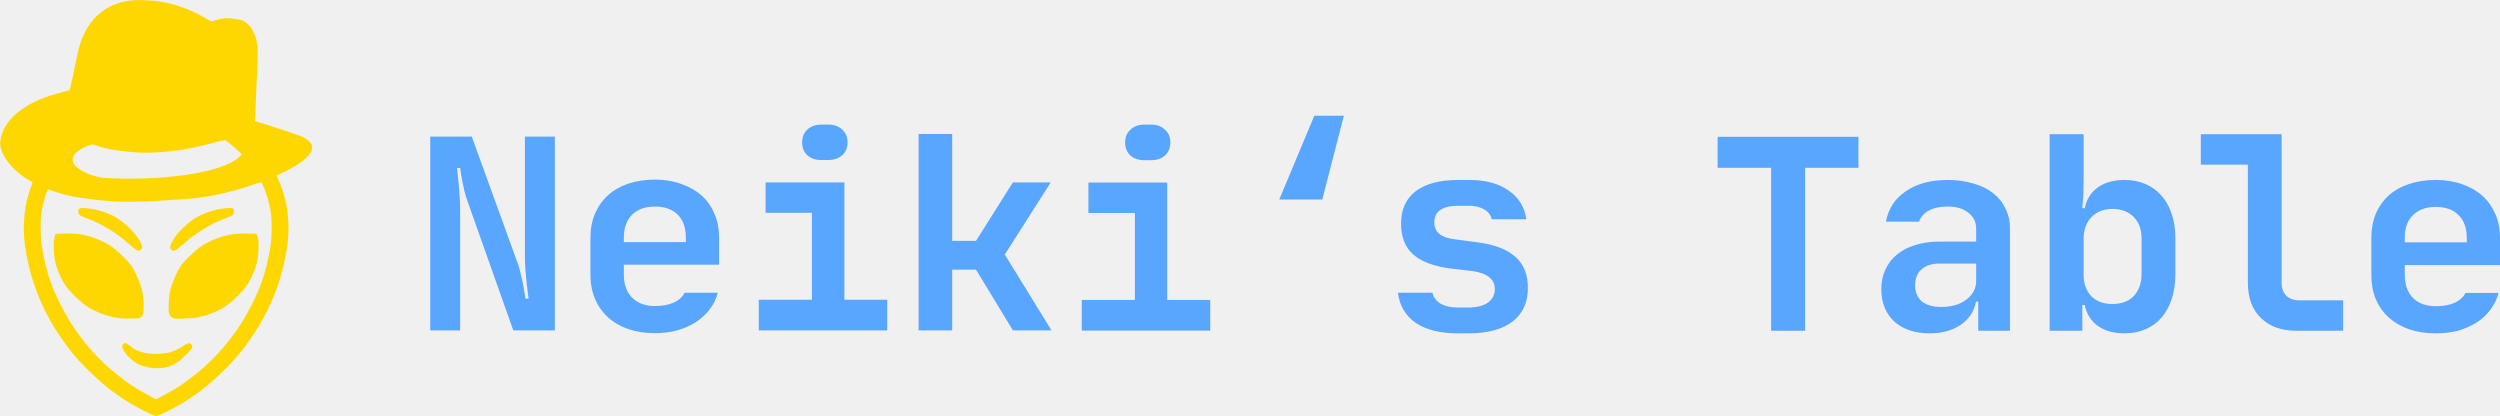
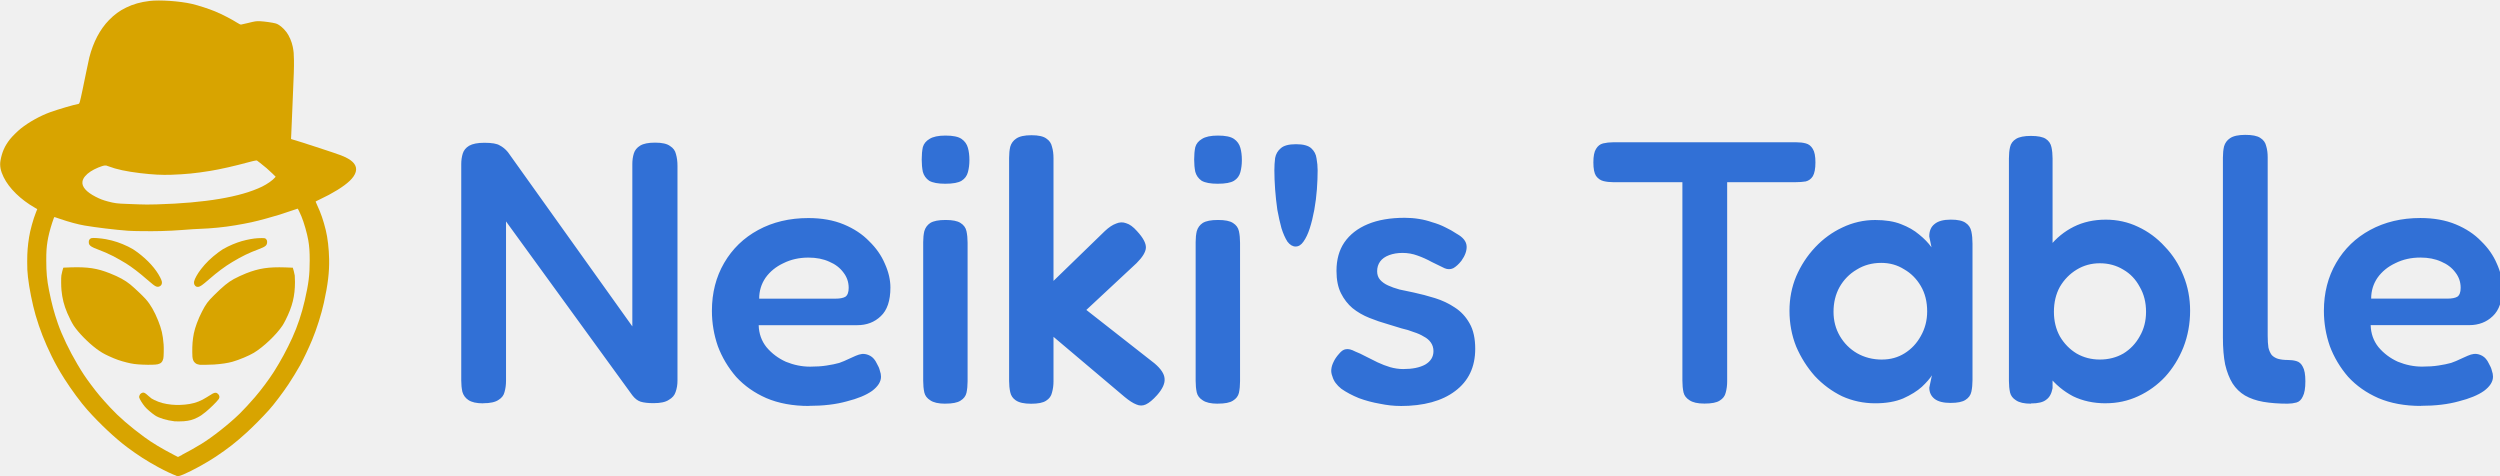
- <svg xmlns="http://www.w3.org/2000/svg" viewBox="0 0 800 133.1">
-   <path fill="gold" d="M49.632 133.05c-1.262-.314-6.354-2.937-9.15-4.713-1.584-1.006-3.968-2.67-5.32-3.71-2.726-2.1-6.277-5.377-9.273-8.558-1.863-1.978-2.562-2.807-4.147-4.915-3.91-5.202-6.493-9.602-8.944-15.23-1.305-2.998-2.635-6.938-3.391-10.048-.693-2.852-1.31-6.245-1.564-8.611-.394-3.666-.27-7.432.372-11.286.314-1.885 1.194-4.972 1.949-6.837.177-.44.297-.804.267-.814-.101-.033-1.366-.77-1.873-1.092C3.235 53.867-.405 48.678.103 45.18c.305-2.107.902-3.695 2.021-5.376 1.813-2.724 4.895-5.218 8.887-7.19 2.084-1.03 3.675-1.62 7.194-2.664 1.326-.393 3.575-.977 3.765-.977.327 0 .439-.364 1.18-3.828.339-1.584.806-3.847 1.306-6.325.471-2.339.77-3.549 1.189-4.81C28.389 5.733 34.05.976 42.154.137c1.21-.125 2.462-.153 3.932-.088 3.842.172 6.436.546 9.301 1.34 1.327.369 3.518 1.108 4.626 1.562 2.03.83 4.561 2.12 6.4 3.258.794.492 1.11.611 1.445.544.114-.023.818-.198 1.564-.39 2.024-.519 2.132-.537 3.11-.535.88.002 1.183.03 2.981.288 1.727.246 2.094.357 2.857.866.575.383 1.451 1.24 1.967 1.924.644.852 1.428 2.6 1.682 3.747.128.578.304 1.774.373 2.525.067.74.067 2.713-.001 4.837-.045 1.41-.58 14.025-.744 17.538-.03.641-.036 1.181-.013 1.2.022.019.351.123.731.232 2.293.657 12.392 3.973 13.608 4.468 1.335.543 2.21 1.058 2.893 1.704 1.23 1.163 1.342 2.43.349 3.945-.594.905-2.105 2.273-3.64 3.295-1.57 1.045-3.966 2.347-6.336 3.444l-.78.36.124.273.443.963c.782 1.69 1.24 2.92 1.792 4.81.605 2.073.9 3.463 1.138 5.37.673 5.396.431 9.563-.932 16.052a65 65 0 0 1-4.13 12.784c-2.394 5.413-4.882 9.614-8.704 14.7-2.022 2.692-3.541 4.396-6.703 7.52-3.78 3.737-7 6.36-11.16 9.094-2.954 1.942-7.265 4.246-9.53 5.095-.572.214-.867.261-1.164.187zm1.392-5.826c2.508-1.3 5.28-2.896 6.81-3.917 1.146-.765 3.612-2.607 5.023-3.75 3.381-2.74 5.64-4.945 8.803-8.595 1-1.154 3.027-3.786 4.101-5.323 1.252-1.793 3.026-4.745 4.311-7.177.901-1.705 2.334-4.752 2.91-6.194.819-2.044 1.792-5.105 2.328-7.322 1.263-5.22 1.619-7.902 1.618-12.173 0-2.473-.1-3.912-.391-5.613-.352-2.06-1.247-5.151-2.005-6.932-.216-.507-.897-1.963-.936-2.002-.009-.009-.707.224-1.551.517-4.231 1.469-8.816 2.775-12.103 3.447-5.227 1.07-8.844 1.507-14.554 1.758-.716.032-2.247.128-3.402.214-3.549.264-5.038.334-8.532.4-2.412.046-6.829-.052-8.292-.184-4.64-.417-9.118-.982-12.04-1.52-1.692-.311-5.488-1.409-7.506-2.17l-.356-.134-.157.408c-.21.544-.65 1.898-.886 2.721-.94 3.283-1.216 5.359-1.215 9.117.001 4.058.32 6.589 1.43 11.349.539 2.314 1.094 4.192 1.94 6.564.681 1.909 1.404 3.566 2.713 6.22 1.566 3.173 3.709 6.793 5.49 9.275 2.086 2.905 3.812 4.988 6.633 8.002 2.3 2.458 5.675 5.34 9.577 8.178 1.838 1.336 4.486 2.926 7.533 4.525 1.23.645 1.586.82 1.67.822.026.001.492-.23 1.036-.511zm-2.226-9.456c-1.827-.233-3.807-.794-4.884-1.385-.595-.327-1.877-1.327-2.685-2.095-.647-.615-1.476-1.736-1.954-2.644-.2-.379-.215-.438-.195-.743.024-.388.202-.687.553-.934.526-.37.857-.245 2.014.762.439.382.941.776 1.117.875.865.489 2.417 1.06 3.461 1.274 1.52.311 3.305.446 4.682.352 2.156-.146 3.37-.393 4.903-.998.877-.346 1.23-.534 2.369-1.258.555-.353 1.237-.759 1.514-.902.455-.235.531-.258.78-.237.633.052 1.172.736 1.059 1.34-.051.273-.428.738-1.43 1.766-1.252 1.284-2.677 2.523-3.662 3.185-.882.593-2.275 1.208-3.192 1.41-1.188.26-3.343.373-4.45.232m7.25-15.817c-.98-.114-1.616-.607-1.879-1.458-.392-1.269-.2-5.548.349-7.76.647-2.612 2.337-6.33 3.702-8.149.55-.732 1.39-1.625 2.626-2.79 2.505-2.362 3.473-3.104 5.255-4.032 2.193-1.142 4.883-2.146 6.874-2.566.687-.145 1.872-.307 3.011-.41.805-.074 3.776-.078 5.289-.007l.877.041.2.691c.38 1.306.385 1.355.385 3.296 0 1.082-.027 1.999-.07 2.392-.175 1.612-.542 3.329-.994 4.648-.526 1.534-1.72 4.07-2.41 5.117-1.38 2.093-4.438 5.156-6.873 6.883-1.398.99-2.703 1.653-4.962 2.516-2.792 1.066-4.802 1.432-8.77 1.594-1.451.06-2.07.058-2.611-.005zm-16.315-.027c-.117-.01-.583-.046-1.036-.078a14.6 14.6 0 0 1-2.656-.401c-2.224-.516-4.058-1.178-6.25-2.256-1.983-.975-4.153-2.661-6.432-5-1.787-1.835-2.674-3.025-3.554-4.77-1.48-2.936-2.174-5.137-2.51-7.955-.11-.929-.158-3.438-.08-4.229.057-.58.47-2.293.576-2.391.023-.021.963-.068 2.088-.103 2.794-.089 4.95.039 6.816.402 2.668.52 6.562 2.104 8.706 3.54 1.19.798 2.703 2.116 4.569 3.98 1.012 1.01 1.579 1.68 2.155 2.549 1.471 2.216 3.012 5.907 3.428 8.21.307 1.7.452 3.532.41 5.153-.043 1.602-.181 2.207-.62 2.706-.187.214-.672.467-1.091.57-.252.061-3.973.122-4.519.073zm4.2-21.805c-.462-.16-.962-.537-2.577-1.944-2.164-1.884-4.201-3.443-5.822-4.457a76 76 0 0 0-3.588-2.048c-1.12-.59-3.171-1.48-4.678-2.03-1.301-.477-1.836-.798-2.113-1.27-.124-.211-.146-.308-.146-.647 0-.48.113-.748.395-.934.335-.222.7-.261 1.78-.19 3.169.207 6.11 1.023 9.102 2.524 2.027 1.017 4.512 3.02 6.339 5.112 1.137 1.301 1.825 2.295 2.427 3.506.538 1.081.57 1.583.133 2.068-.35.387-.747.486-1.252.31zm11.163.012c-.55-.285-.75-.9-.536-1.638.112-.385.707-1.535 1.116-2.159 1.49-2.267 4.096-4.794 6.713-6.507 1.037-.678 3.63-1.834 5.118-2.28a24.3 24.3 0 0 1 5.557-.971c1.395-.072 1.856.213 1.858 1.147 0 .34-.02.435-.146.648-.276.47-.787.781-2.033 1.239-1.766.648-3.74 1.515-5.05 2.217-3.578 1.917-5.812 3.465-9.036 6.261-1.614 1.4-2.205 1.854-2.654 2.042-.258.108-.701.109-.907.001m-8.904-23.038c8.59-.351 15.525-1.222 20.997-2.638 3.759-.972 6.768-2.225 8.612-3.585.485-.357 1.54-1.36 1.54-1.462 0-.072-1.206-1.258-1.972-1.94a47 47 0 0 0-2.56-2.08l-.703-.534-.425.028c-.301.02-.884.154-1.99.458-2.874.79-6.743 1.707-8.96 2.126a88 88 0 0 1-9.064 1.199c-2.584.195-5.952.258-7.601.142-6.255-.438-10.624-1.204-13.68-2.399-.569-.222-.572-.223-.927-.162-1.002.172-2.861.969-3.945 1.69-1.554 1.037-2.287 2.054-2.284 3.168.004 1.32 1.187 2.606 3.528 3.837 1.591.837 2.931 1.297 5.008 1.72 1.221.25 1.951.316 4.194.381 1.14.033 2.455.08 2.923.104 1.028.054 5.504.021 7.31-.053z" />
-   <path fill="#58a6ff" d="M137.674 43.71h13.29l14.942 41.226q.473 1.417.827 3.19.472 1.83.768 3.484.354 1.95.65 3.957h1.004l-.178-1.3q-.177-1.299-.413-3.248-.177-2.008-.413-4.43-.178-2.42-.178-4.665V43.71h9.568v62.016h-13.289l-14.647-41.344q-.65-1.713-1.063-3.544t-.708-3.425q-.355-1.831-.591-3.662h-1.004q.236 2.067.472 4.43.178 1.948.355 4.37.177 2.362.177 4.843v38.331h-9.568zm71.88 62.901q-4.608 0-8.506-1.3-3.839-1.358-6.497-3.78t-4.134-5.847q-1.477-3.484-1.477-7.678v-11.99q0-4.193 1.477-7.678 1.476-3.425 4.134-5.847t6.497-3.72q3.898-1.3 8.505-1.3 4.666 0 8.505 1.417 3.78 1.3 6.438 3.662 2.717 2.422 4.134 5.906 1.477 3.426 1.477 7.62v8.622H199.63v3.13q0 4.726 2.599 7.383 2.717 2.717 7.323 2.717 3.544 0 5.966-1.063 2.54-1.122 3.544-3.19h10.63q-.767 2.954-2.598 5.316-1.831 2.422-4.489 4.135-2.599 1.654-5.965 2.599-3.249.886-7.088.886zm-9.923-29.118h19.845v-1.417q0-4.726-2.54-7.324-2.599-2.658-7.383-2.658-4.607 0-7.324 2.658-2.598 2.599-2.598 7.264zm43.175 28.232v-9.804h17.01V68.103H244.99v-9.746h25.22v37.564h13.702v9.805zm13.88-60.185q0-2.48 1.653-4.075 1.713-1.595 4.49-1.595h2.243q2.776 0 4.43 1.595 1.713 1.594 1.713 4.075 0 2.599-1.713 4.134-1.772 1.536-4.488 1.536h-2.186q-2.776 0-4.488-1.536-1.654-1.535-1.654-4.134zm37.268-2.658h10.749V77.08h7.619l11.812-18.723h12.108L321.535 81.45l14.943 24.275h-12.344l-11.812-19.432h-7.62v19.432h-10.748zm52.21 62.901V95.98h17.01V68.16h-14.883v-9.746h25.22V95.98h13.762v9.805zm13.88-60.185q0-2.54 1.654-4.075 1.713-1.654 4.49-1.654h2.244q2.716 0 4.37 1.654 1.713 1.535 1.713 4.075t-1.713 4.135q-1.713 1.535-4.489 1.535h-2.126q-2.776 0-4.489-1.535-1.653-1.595-1.653-4.135zm63.08 18.25h-13.762l11.222-26.814h9.45zm46.718 42.82h-3.426q-8.387 0-13.407-3.366-4.902-3.426-5.67-9.628h11.045q.532 2.245 2.658 3.544 2.185 1.181 5.375 1.181h3.425q4.075 0 6.26-1.535 2.245-1.654 2.245-4.37 0-4.785-7.383-5.789l-6.733-.768q-8.091-1.063-11.99-4.489-3.898-3.425-3.898-9.922 0-6.733 4.666-10.336 4.784-3.603 13.584-3.603h3.544q7.855 0 12.58 3.367 4.843 3.248 5.729 9.213h-11.104q-.414-2.008-2.363-3.13-1.949-1.181-4.843-1.181h-3.544q-7.619 0-7.619 5.316 0 4.606 6.38 5.374l7.028.945q8.445 1.004 12.52 4.666 4.017 3.485 4.017 9.982 0 6.97-4.902 10.749t-14.175 3.78zm79.793-52.979v-9.922H594.7v9.922h-17.07v52.152h-10.866V53.69zm52.388 38.863q0-3.544 1.299-6.26 1.3-2.895 3.72-4.844 2.423-2.008 5.789-3.012 3.426-1.122 7.678-1.122h11.872V73.24q0-3.249-2.48-5.139-2.422-2.008-6.734-2.008-3.543 0-5.965 1.3t-3.071 3.543H603.5q1.122-6.201 6.379-9.745 5.256-3.603 13.289-3.603 4.607 0 8.268 1.122 3.721 1.005 6.32 3.072 2.599 2.008 3.957 4.902 1.477 2.894 1.477 6.379v32.78h-10.16V96.51h-.708q-.886 4.666-4.902 7.442-4.016 2.716-9.923 2.716-7.087 0-11.34-3.78-4.134-3.898-4.134-10.336zm19.136 5.67q4.96 0 8.032-2.303 3.19-2.422 3.19-6.025v-5.552h-11.812q-3.603 0-5.67 1.831-2.068 1.831-2.068 5.08 0 3.307 2.127 5.197 2.244 1.772 6.201 1.772zm34.729 7.62V42.94h10.867v15.18q0 1.18-.06 2.716 0 1.477-.118 2.776-.118 1.477-.236 3.012h.768q.886-4.252 4.134-6.615 3.367-2.421 8.564-2.421 3.721 0 6.733 1.299 3.013 1.3 5.08 3.662 2.185 2.421 3.307 5.906 1.182 3.308 1.182 7.62v11.811q0 4.312-1.182 7.855-1.122 3.426-3.307 5.966-2.067 2.362-5.08 3.662t-6.733 1.299q-5.197 0-8.564-2.422-3.248-2.362-4.134-6.674h-.768v8.27zm10.867-29.473v11.517q0 4.253 2.421 6.851 2.48 2.54 6.733 2.54 4.43 0 6.91-2.54 2.481-2.717 2.481-7.087V76.369q0-4.43-2.48-6.91-2.481-2.6-6.91-2.6-4.135 0-6.616 2.6-2.54 2.598-2.54 6.91zM704.26 42.94h25.869v47.545q0 2.658 1.476 4.135 1.536 1.476 4.076 1.476h14.116v9.745h-14.943q-7.206 0-11.34-4.075-4.194-4.016-4.194-11.28v-37.8h-15.06zm75.186 63.728q-4.666 0-8.564-1.3-3.78-1.358-6.497-3.78-2.658-2.42-4.135-5.846-1.417-3.485-1.417-7.679v-11.99q0-4.193 1.417-7.678 1.477-3.425 4.135-5.847 2.717-2.421 6.497-3.662 3.898-1.3 8.564-1.3t8.446 1.36q3.78 1.299 6.496 3.72 2.658 2.422 4.135 5.847t1.476 7.678v8.624h-30.476v3.07q0 4.726 2.6 7.443 2.657 2.657 7.323 2.657 3.544 0 5.965-1.063 2.48-1.122 3.544-3.189h10.572q-.768 2.953-2.599 5.375-1.772 2.421-4.488 4.134-2.54 1.595-5.907 2.599-3.307.827-7.087.827zm-9.923-29.118h19.845v-1.358q0-4.784-2.599-7.324-2.598-2.658-7.323-2.658-4.666 0-7.324 2.658-2.599 2.54-2.599 7.206z" class="a" />
+ <svg xmlns="http://www.w3.org/2000/svg" viewBox="0 0 657 125">
+   <path fill="#d8a400" d="M46.3 125c-.82-.265-3.01-1.3-4.7-2.22-3.13-1.71-5.35-3.14-8.18-5.25-3.13-2.34-7.21-6.16-10.5-9.86-1.62-1.8-4.23-5.34-5.99-8.12-1.4-2.21-2.37-3.93-3.35-5.93-1.89-3.87-3.11-7-4.23-10.8-.836-2.88-1.68-7.13-2-9.98-.172-1.58-.202-2.19-.201-4.14 0-2.41.131-4.09.5-6.41.289-1.82 1.09-4.71 1.8-6.48l.343-.858-.618-.354c-3.77-2.16-6.78-5.1-8.23-8.06-.79-1.61-1.05-2.97-.824-4.28.39-2.27 1.12-3.91 2.53-5.7.552-.699 1.97-2.1 2.77-2.74 2.17-1.74 5.19-3.41 7.87-4.37 2.09-.744 6.16-1.94 7.29-2.13.323-.056.368-.206 1.12-3.75.275-1.29.748-3.57 1.05-5.08.302-1.5.63-3.03.725-3.4 1.04-4.04 2.79-7.36 5.15-9.79 1.43-1.47 2.78-2.46 4.51-3.3 1.9-.927 3.8-1.46 6.2-1.75 2.68-.317 7.8.034 11 .752 1.68.381 4.55 1.31 6.18 1.99 2 .846 4.28 2.02 5.8 2.98.582.371.828.483 1.05.485.096 0 .881-.177 1.74-.394 1.86-.468 2.25-.529 3.18-.49 1.14.048 3.44.374 4.17.59.887.261 1.96 1.13 2.85 2.31.696.924 1.38 2.52 1.63 3.81.251 1.29.292 1.75.316 3.53.027 2.06-.009 3.17-.385 11.9-.163 3.75-.309 7.2-.325 7.66-.016.467-.04.921-.054 1.01-.023.152-.014.162.19.215 1.34.351 11.3 3.6 12.9 4.21 1.8.683 2.95 1.43 3.56 2.3.889 1.27.456 2.81-1.24 4.43-1.57 1.5-4.45 3.28-7.94 4.91-.765.358-1.01.492-1 .558.004.047.178.451.388.899.99 2.12 1.62 3.95 2.27 6.58.492 1.99.827 4.88.88 7.59.068 3.46-.32 6.69-1.38 11.5-.658 2.99-1.88 6.86-3.11 9.81-.853 2.05-2.28 5.06-3.09 6.52a89 89.2 0 0 1-3.13 5.12c-1.44 2.17-3.81 5.29-5.07 6.69-1.66 1.85-4.26 4.48-5.94 6-2.81 2.56-4.84 4.14-8.02 6.27-2.49 1.66-6.2 3.7-8.49 4.67-1.18.496-1.45.551-1.96.388zm1.54-5.48a83 83.2 0 0 0 5.11-2.88c2.86-1.75 7.28-5.23 10.1-7.99.892-.864 2.75-2.87 3.96-4.29 1.66-1.93 3.73-4.71 4.98-6.68a74 74.2 0 0 0 4.82-8.91c1.39-3.06 2.48-6.32 3.28-9.81 1.03-4.5 1.3-6.7 1.3-10.5 0-2.37-.092-3.67-.376-5.33-.305-1.78-1.13-4.66-1.79-6.25-.386-.931-.93-2.05-.996-2.05-.032 0-.603.19-1.27.424a91 91.2 0 0 1-6.98 2.17c-3.16.865-4.65 1.19-8.17 1.79-2.83.483-6.3.83-9.29.928-.957.031-2.05.1-4.68.299-2.13.16-3.16.21-5.58.281-2.47.071-7.19.027-8.62-.08-3.42-.26-8.29-.844-11.4-1.37-1.75-.297-4.08-.925-6.57-1.78-.685-.235-1.28-.437-1.33-.452-.096-.032-.23.295-.632 1.53-.571 1.76-1.01 3.51-1.22 4.84-.257 1.63-.327 2.71-.328 5.02 0 3.15.181 5.13.725 7.86.7 3.51 1.33 5.87 2.32 8.71 1.11 3.18 3 7.11 5.18 10.8 1.3 2.19 2.03 3.29 3.45 5.19 1.78 2.39 2.76 3.55 5.14 6.12 2.29 2.47 5.18 4.97 8.94 7.74 2.03 1.5 4.6 3.04 7.97 4.79.48.249.881.453.893.454.011 0 .482-.24 1.05-.531zm-1.91-8.79c-2.16-.264-4.17-.869-5.2-1.57-.945-.637-2.21-1.73-2.7-2.34-.647-.797-1.36-1.97-1.45-2.38-.044-.205.046-.541.21-.782.166-.245.571-.481.822-.482.364-.001.564.125 1.45.917.702.624.822.708 1.5 1.03 1.44.692 2.66 1.02 4.54 1.22 1.41.15 3.21.083 4.73-.176a11.7 11.8 0 0 0 4.38-1.7c1.58-1.02 2.02-1.25 2.37-1.25.31 0 .446.057.71.303.402.371.49.912.213 1.32-.43.634-2.2 2.39-3.39 3.37-.968.795-1.44 1.11-2.25 1.52-1.22.611-2.08.847-3.58.972-.593.05-2.01.063-2.35.02zm-8.42-14.9c-1.91-.09-2.7-.197-4.19-.569-1.79-.446-2.88-.831-4.73-1.68-1.34-.609-2.11-1.07-3.28-1.94-2.2-1.65-4.72-4.23-5.95-6.08-.417-.626-1.16-2.08-1.67-3.28-.869-2.03-1.33-3.84-1.54-6.07-.095-.984-.11-3.11-.026-3.8.047-.389.45-2.01.515-2.07.01-.01.897-.045 1.97-.08 4.47-.14 6.94.238 10.3 1.58 2.33.919 4.01 1.84 5.35 2.94 1.04.85 3.23 2.92 4.04 3.83 1.24 1.39 2.27 3.18 3.26 5.64.904 2.26 1.23 3.66 1.44 6.26.076.939.032 3.23-.07 3.68-.206.897-.626 1.34-1.45 1.53-.616.146-2.2.186-3.99.103zm15 .027c-.722-.128-.936-.217-1.28-.535-.293-.27-.441-.534-.57-1.01-.092-.343-.11-.574-.13-1.73q-.05-2.67.41-4.95c.323-1.61 1.14-3.8 2.14-5.74 1.03-2.01 1.54-2.69 3.23-4.36 2.33-2.3 3.62-3.36 5.16-4.21.764-.424 2.27-1.12 3.21-1.49 3.4-1.33 5.85-1.7 10.3-1.56 1.07.034 1.96.07 1.97.08.066.065.468 1.68.514 2.07.032.263.057 1.04.056 1.73-.007 3.68-.692 6.43-2.48 9.97-.26.514-.627 1.17-.814 1.45-1.6 2.41-5.02 5.65-7.54 7.16-1.28.766-3.9 1.86-5.61 2.34-1.22.343-2.86.59-4.83.726-.787.054-3.53.106-3.74.07zm-.822-20.5c-.536-.199-.811-.764-.678-1.39.156-.73.905-2.06 1.82-3.24 1.27-1.64 2.64-2.97 4.53-4.39.945-.712 1.47-1.03 2.5-1.53 1.66-.805 3.3-1.4 4.86-1.74 1.6-.357 2.68-.493 3.94-.497.96-.004 1.06.02 1.31.318.184.22.25.47.223.847-.056.778-.455 1.1-2.19 1.75-2.68 1.01-4.37 1.83-6.96 3.38-1.96 1.17-3.87 2.6-6.13 4.56-1.73 1.51-2.31 1.91-2.82 1.97a1.1 1.1 0 0 1-.397-.03m-10.6-.053c-.43-.156-1.02-.6-2.32-1.74-2.09-1.84-4.08-3.36-5.65-4.34a67 67.1 0 0 0-3.32-1.89c-1.11-.581-2.78-1.31-4.26-1.86-1.31-.487-1.87-.822-2.1-1.26-.127-.247-.152-.791-.048-1.06a.99.992 0 0 1 .638-.58c.452-.124 2.38.018 3.8.28 2.05.38 3.83.972 5.83 1.94 1.03.5 1.55.822 2.5 1.53 2.73 2.05 4.79 4.34 5.92 6.56.465.912.553 1.28.417 1.73-.169.565-.841.89-1.41.683zm.078-21.6c12.8-.365 22.1-1.95 27.7-4.67 1.42-.702 2.8-1.68 3.4-2.4l.167-.204-.885-.87c-.964-.945-2-1.83-3.25-2.79l-.804-.611-.371.035c-.206.019-.979.2-1.73.407-3.59.985-7.63 1.9-10.2 2.31-3.89.627-6.32.869-10.2 1.01-2.47.088-4.9-.04-8.19-.434-3.57-.426-6.22-.996-8.27-1.78-.599-.228-.675-.247-.974-.223-.76.06-2.72.879-3.76 1.57-1.25.832-1.98 1.73-2.13 2.62-.233 1.36.971 2.76 3.48 4.04 1.16.591 1.91.879 3.19 1.22 1.8.475 2.45.558 5.06.648 1.22.042 2.62.094 3.11.117 1.32.06 2.63.062 4.61.006z" />
+   <path fill="#3170d6" stroke="#fff" stroke-width=".009" d="M127 106q-2.65 0-3.92-.883-1.18-.785-1.57-2.16-.294-1.37-.294-2.94v-56.9q0-1.47.392-2.75t1.67-2.06q1.37-.785 4.02-.785 2.94 0 4.02.687 1.18.589 2.16 1.77l32.7 45.8v-42.7q0-1.47.392-2.75t1.67-2.06q1.27-.785 3.92-.785 2.74 0 3.92.883 1.27.785 1.57 2.16.392 1.37.392 3.04v56.5q0 1.57-.49 2.94-.392 1.28-1.76 2.06-1.27.883-4.02.883-2.16 0-3.43-.392-1.18-.392-2.16-1.67l-33.2-45.7v41.9q0 1.57-.392 2.94-.294 1.28-1.57 2.06-1.27.883-4.02.883zm85.6.687q-6.37 0-11.2-2.06-4.7-2.06-7.94-5.59-3.14-3.63-4.8-8.04-1.57-4.51-1.57-9.32 0-7.06 3.23-12.6t8.92-8.63q5.78-3.14 13.2-3.14 5.29 0 9.31 1.67t6.66 4.41q2.74 2.65 4.12 5.89 1.47 3.24 1.47 6.28 0 5.2-2.55 7.55-2.45 2.35-6.17 2.35h-25.9q.098 3.34 2.06 5.79 2.06 2.45 5.1 3.83 3.14 1.28 6.37 1.28 2.45 0 4.31-.294 1.96-.294 3.33-.687 1.37-.491 2.35-.981 1.08-.491 1.96-.883.882-.392 1.67-.491 1.08-.098 2.16.491t1.76 2.06q.588.981.784 1.86.294.785.294 1.57 0 1.96-2.35 3.73-2.35 1.67-6.66 2.75-4.21 1.18-10 1.18zm-13.1-28.2h20.1q1.67 0 2.55-.491.882-.589.882-2.35 0-2.26-1.37-4.02-1.37-1.86-3.72-2.85-2.35-1.08-5.49-1.08-3.63 0-6.57 1.47-2.94 1.37-4.7 3.83-1.67 2.45-1.67 5.49zm48.9 27.6q-2.65 0-3.92-.883-1.27-.785-1.57-2.06-.294-1.37-.294-3.04v-36.5q0-1.57.294-2.85.392-1.37 1.57-2.16 1.27-.785 4.02-.785 2.74 0 3.92.785 1.27.785 1.57 2.16.294 1.37.294 3.04v36.4q0 1.67-.294 3.04-.294 1.28-1.57 2.06-1.18.785-4.02.785zm0-57.8q-2.84 0-4.21-.785-1.27-.883-1.67-2.35-.294-1.47-.294-3.24 0-1.86.294-3.24.392-1.37 1.76-2.16 1.37-.883 4.21-.883 2.94 0 4.21.883t1.67 2.35q.392 1.37.392 3.24 0 1.67-.392 3.14t-1.67 2.26q-1.27.785-4.31.785zm55 47.2q2.55 2.16 2.65 4.02.196 1.86-1.96 4.32-1.67 1.86-2.94 2.45t-2.55 0q-1.27-.491-3.04-1.96l-18.7-15.8v11.7q0 1.57-.392 2.94-.294 1.37-1.57 2.16-1.18.785-3.92.785t-4.02-.883q-1.18-.785-1.47-2.16-.294-1.37-.294-2.94v-58.6q0-1.67.294-2.94.392-1.37 1.57-2.16 1.27-.883 4.02-.883 2.74 0 3.92.883 1.18.785 1.47 2.16.392 1.28.392 3.04v32.2l13.5-13.1q1.57-1.47 2.94-1.96 1.37-.589 2.65-.098 1.37.392 2.84 2.06 2.45 2.65 2.35 4.41-.098 1.67-2.45 4.02l-13.2 12.3zm16.6 10.6q-2.65 0-3.92-.883-1.27-.785-1.57-2.06-.294-1.37-.294-3.04v-36.5q0-1.57.294-2.85.392-1.37 1.57-2.16 1.27-.785 4.02-.785 2.74 0 3.92.785 1.27.785 1.57 2.16.294 1.37.294 3.04v36.4q0 1.67-.294 3.04-.294 1.28-1.57 2.06-1.18.785-4.02.785zm0-57.8q-2.84 0-4.21-.785-1.27-.883-1.67-2.35-.294-1.47-.294-3.24 0-1.86.294-3.24.392-1.37 1.76-2.16 1.37-.883 4.21-.883 2.94 0 4.21.883t1.67 2.35q.392 1.37.392 3.24 0 1.67-.392 3.14t-1.67 2.26q-1.27.785-4.31.785zm20.5 16.5q-1.18 0-2.16-1.28-.882-1.37-1.57-3.53-.588-2.16-1.08-4.81-.392-2.75-.588-5.4-.196-2.75-.196-5 0-1.67.196-3.24.294-1.57 1.47-2.55 1.18-1.08 4.02-1.08t4.02 1.08 1.37 2.65q.294 1.57.294 3.14 0 2.26-.196 5-.196 2.65-.686 5.4-.49 2.65-1.18 4.81t-1.67 3.53q-.882 1.28-2.06 1.28zm27.5 41.9q-2.55 0-5.39-.589-2.84-.491-5.49-1.47-2.65-1.08-4.61-2.45-1.86-1.47-2.35-3.24-.392-.981-.294-1.86.098-.981.588-1.96.49-1.08 1.47-2.16.882-1.08 1.76-1.18.98-.196 2.45.589 1.27.491 2.74 1.28l3.14 1.57q1.67.785 3.33 1.28 1.76.491 3.43.491 3.63 0 5.78-1.18 2.16-1.28 2.16-3.53 0-1.28-.686-2.26-.686-.981-1.86-1.57-1.08-.687-2.65-1.18-1.47-.589-3.23-.981-1.67-.491-3.53-1.08-2.45-.687-4.9-1.67-2.45-.981-4.41-2.55-1.86-1.57-3.04-3.92t-1.18-5.89q0-4.41 2.06-7.46 2.16-3.14 6.17-4.81 4.02-1.67 9.7-1.67 1.96 0 3.72.294 1.86.294 3.53.883 1.76.491 3.33 1.28 1.67.785 3.14 1.77 2.45 1.37 2.55 3.24.098 1.77-1.37 3.83-1.08 1.37-2.16 1.96-1.08.491-2.25 0-1.57-.785-3.43-1.67-1.76-.981-3.72-1.67-1.86-.687-3.92-.687-1.96 0-3.53.589t-2.35 1.67q-.784 1.08-.784 2.55 0 1.37.784 2.26.784.883 2.06 1.47 1.27.589 3.04 1.08 1.76.392 3.72.785 2.74.589 5.59 1.47 2.84.883 5.19 2.45 2.45 1.57 3.92 4.22 1.47 2.55 1.47 6.67 0 7.16-5.29 11.1-5.19 3.92-14.4 3.92zm104-69.3q1.47 0 2.55.294 1.18.294 1.86 1.47.686 1.08.686 3.53t-.686 3.63q-.686 1.08-1.86 1.37-1.18.196-2.65.196h-18v52.3q0 1.67-.392 3.04-.294 1.28-1.57 2.06-1.18.785-4.02.785-2.65 0-3.92-.883-1.27-.785-1.57-2.06-.294-1.37-.294-3.04v-52.2h-18.2q-1.37 0-2.55-.294t-1.96-1.37q-.686-1.08-.686-3.53t.686-3.53q.686-1.18 1.86-1.47 1.27-.294 2.65-.294zm40.6 68.5q-2.84 0-4.21-1.08t-1.37-2.94l.686-3.24q-.784 1.28-2.65 3.04-1.86 1.67-4.9 3.04-3.04 1.28-7.35 1.28-4.61 0-8.72-1.86-4.02-1.96-7.15-5.3-3.04-3.43-4.9-7.75-1.76-4.41-1.76-9.42 0-4.81 1.76-9.03 1.86-4.32 5-7.65t7.15-5.2q4.12-1.96 8.62-1.96 4.02 0 6.76 1.08 2.84 1.08 4.8 2.75 1.96 1.57 3.23 3.34l-.588-2.85q0-2.16 1.37-3.24 1.37-1.18 4.31-1.18 2.74 0 3.92.883 1.18.785 1.47 2.26.294 1.37.294 3.14v35.9q0 1.67-.294 3.04t-1.57 2.16q-1.18.785-3.92.785zm-18-11.4q3.33 0 5.98-1.67t4.21-4.51q1.67-2.94 1.67-6.47 0-3.83-1.67-6.67-1.67-2.85-4.41-4.41-2.65-1.67-5.98-1.67-3.63 0-6.47 1.77-2.84 1.67-4.51 4.61-1.57 2.85-1.57 6.47 0 3.53 1.67 6.38t4.51 4.51q2.94 1.67 6.57 1.67zm58.8 11.5q-4.8 0-8.62-1.86-3.72-1.96-6.37-5.3-2.55-3.34-3.92-7.65-1.27-4.41-1.27-9.42.098-5 1.47-9.32 1.37-4.41 3.92-7.65 2.65-3.34 6.37-5.2t8.43-1.86q4.51 0 8.43 1.86 4.02 1.86 7.06 5.2 3.14 3.24 4.9 7.65 1.76 4.32 1.76 9.22 0 5.1-1.76 9.61-1.76 4.41-4.8 7.75-3.04 3.24-7.06 5.1t-8.53 1.86zm-1.57-11.5q3.43 0 6.17-1.57 2.74-1.67 4.31-4.51 1.67-2.85 1.67-6.47 0-3.73-1.67-6.57-1.57-2.94-4.31-4.51-2.74-1.67-6.17-1.67-3.33 0-6.08 1.67-2.74 1.67-4.41 4.51-1.57 2.85-1.57 6.57 0 3.63 1.57 6.47 1.67 2.85 4.41 4.51 2.74 1.57 6.08 1.57zm-18.1 11.6q-2.65 0-3.92-.883-1.27-.785-1.57-2.06-.294-1.37-.294-3.04v-58.5q0-1.67.294-2.94.294-1.37 1.57-2.16 1.27-.785 3.92-.785 2.74 0 3.92.785t1.47 2.16q.294 1.37.294 2.94v60.4q-.392 2.16-1.67 3.04-1.18.981-4.02.981zm67.5 0q-3.63 0-6.47-.491-2.74-.491-4.8-1.67-1.96-1.18-3.23-3.14-1.27-2.06-1.96-5-.588-2.94-.588-7.06v-47.3q0-1.67.294-2.94.392-1.37 1.57-2.16 1.27-.883 4.02-.883t3.92.785q1.27.785 1.57 2.16.392 1.28.392 2.94v46.9q0 1.86.196 3.14.294 1.18.882 1.96.686.687 1.67.981 1.08.294 2.55.294 1.27 0 2.25.294 1.08.294 1.67 1.47.686 1.18.686 3.83 0 2.75-.686 4.02-.588 1.28-1.67 1.57t-2.25.294zm35 .589q-6.37 0-11.2-2.06-4.7-2.06-7.94-5.59-3.14-3.63-4.8-8.04-1.57-4.51-1.57-9.32 0-7.06 3.23-12.6t8.92-8.63q5.78-3.14 13.2-3.14 5.29 0 9.31 1.67t6.66 4.41q2.74 2.65 4.12 5.89 1.47 3.24 1.47 6.28 0 5.2-2.55 7.55-2.45 2.35-6.17 2.35h-25.9q.098 3.34 2.06 5.79 2.06 2.45 5.1 3.83 3.14 1.28 6.37 1.28 2.45 0 4.31-.294 1.96-.294 3.33-.687 1.37-.491 2.35-.981 1.08-.491 1.96-.883.882-.392 1.67-.491 1.08-.098 2.16.491t1.76 2.06q.588.981.784 1.86.294.785.294 1.57 0 1.96-2.35 3.73-2.35 1.67-6.66 2.75-4.21 1.18-10 1.18zm-13.1-28.2h20.1q1.67 0 2.55-.491.882-.589.882-2.35 0-2.26-1.37-4.02-1.37-1.86-3.72-2.85-2.35-1.08-5.49-1.08-3.63 0-6.57 1.47-2.94 1.37-4.7 3.83-1.67 2.45-1.67 5.49z" aria-label="Neiki's Table" />
</svg>
